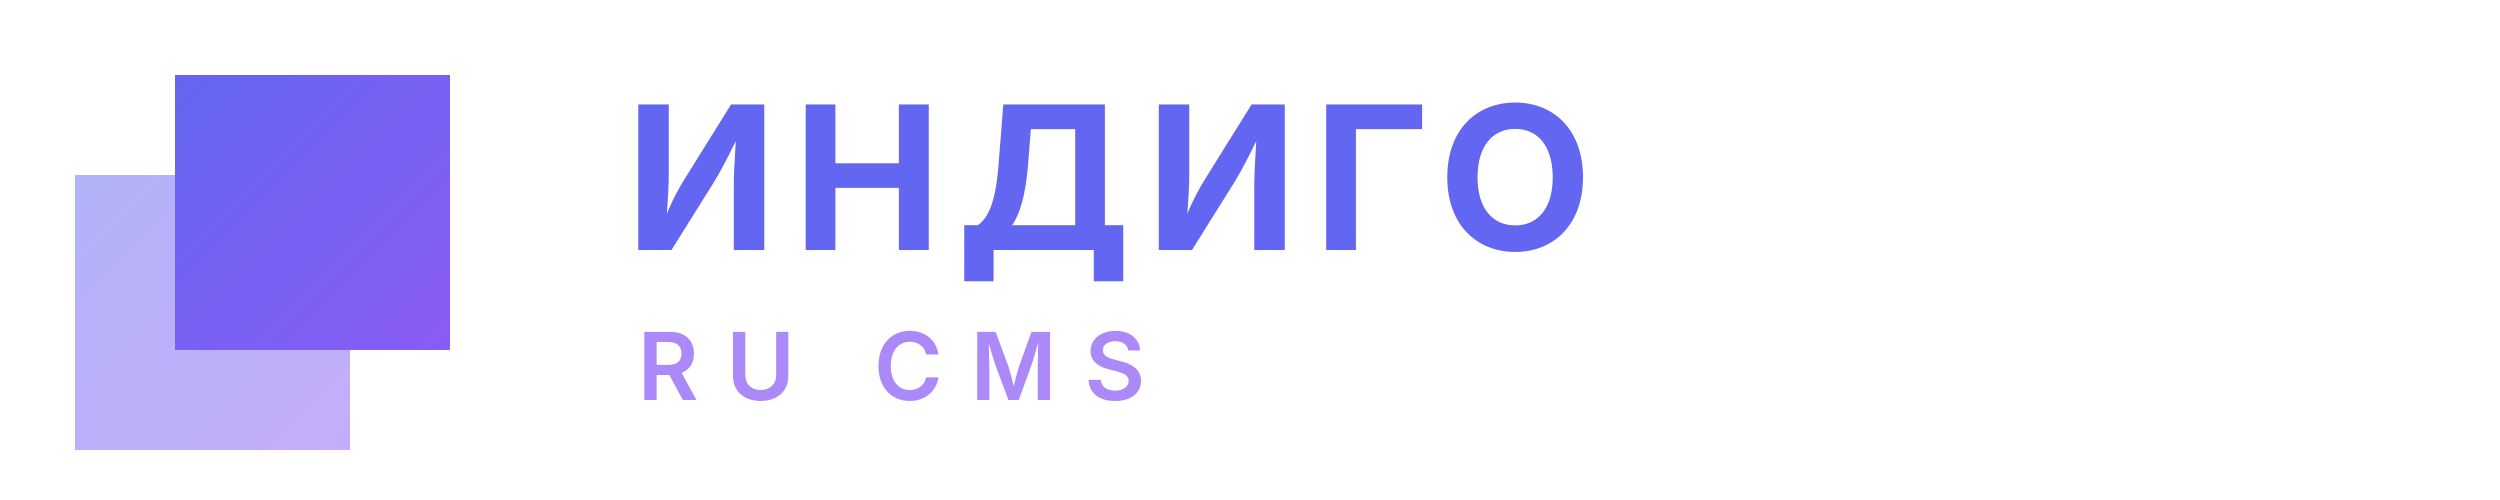
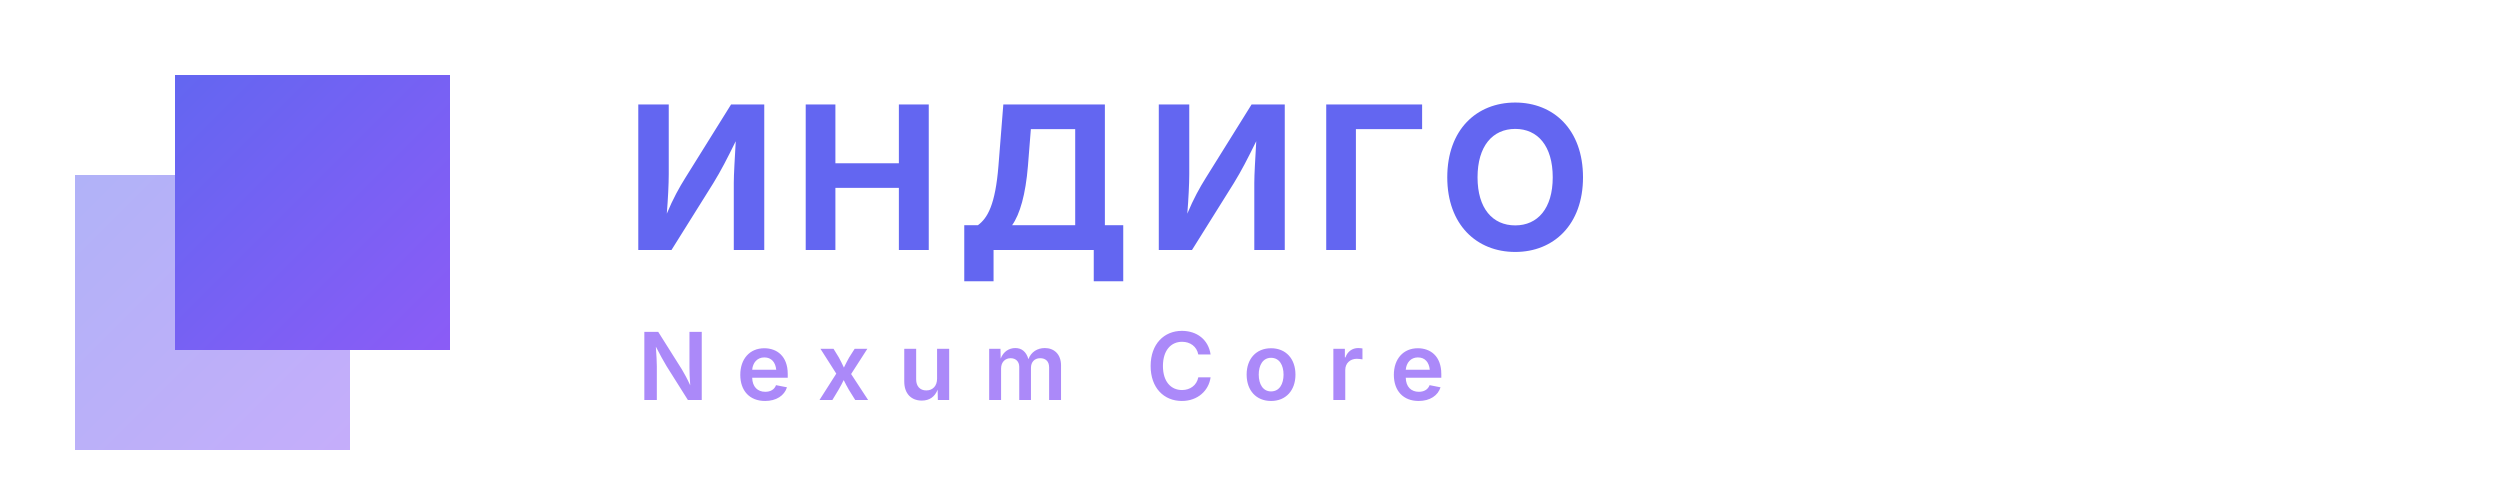
<svg xmlns="http://www.w3.org/2000/svg" width="200" height="40" viewBox="0 0 200 40">
  <defs>
    <linearGradient id="gindigo" x1="0" y1="0" x2="1" y2="1">
      <stop offset="0" stop-color="#6366f1" />
      <stop offset="1" stop-color="#8b5cf6" />
    </linearGradient>
  </defs>
  <rect x="6" y="14" width="22" height="22" fill="url(#gindigo)" opacity=".5" />
  <rect x="14" y="6" width="22" height="22" fill="url(#gindigo)" />
  <text x="50" y="20" font-family="'Segoe UI','Inter',system-ui,Arial,sans-serif" font-size="16" font-weight="700" letter-spacing="1.2" fill="#6366f1">ИНДИГО</text>
-   <text x="51" y="32" font-family="'Segoe UI','Inter',system-ui,Arial,sans-serif" font-size="7.5" font-weight="600" letter-spacing="2.2" fill="#8b5cf6" opacity=".72">RU CMS</text>
+   <text x="51" y="32" font-family="'Segoe UI','Inter',system-ui,Arial,sans-serif" font-size="7.5" font-weight="600" letter-spacing="2.2" fill="#8b5cf6" opacity=".72">Nexum Core</text>
</svg>
